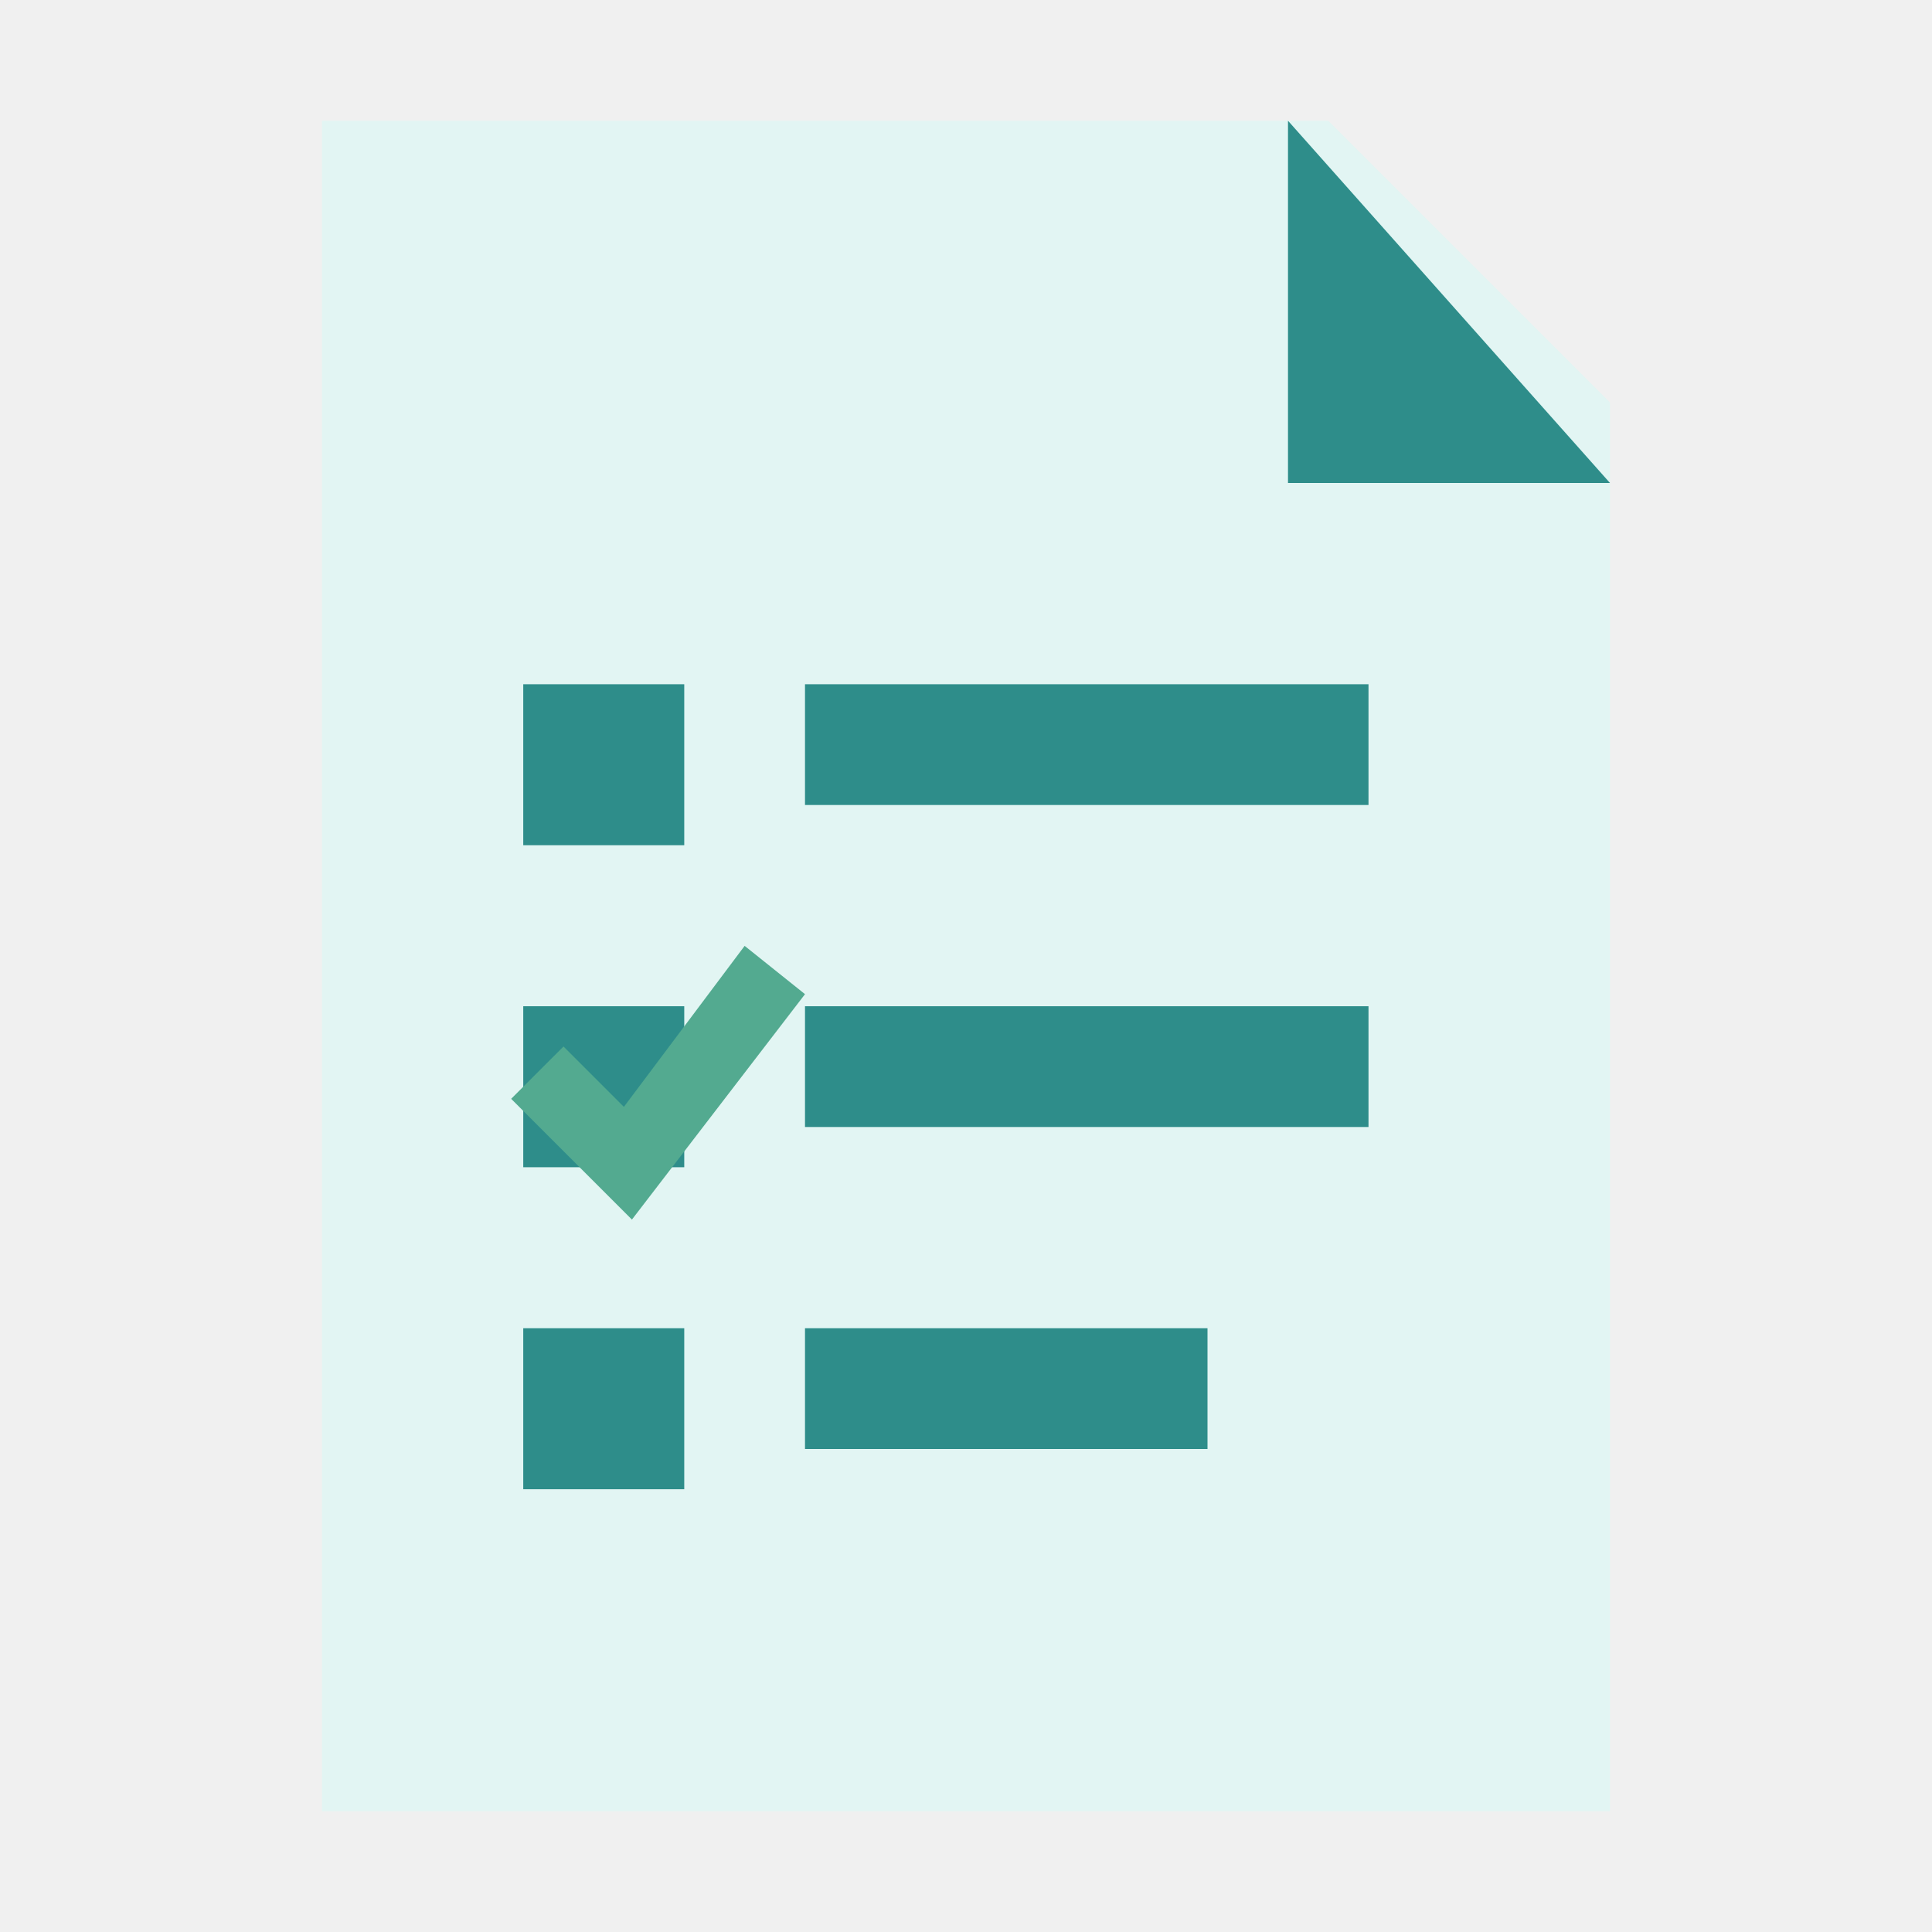
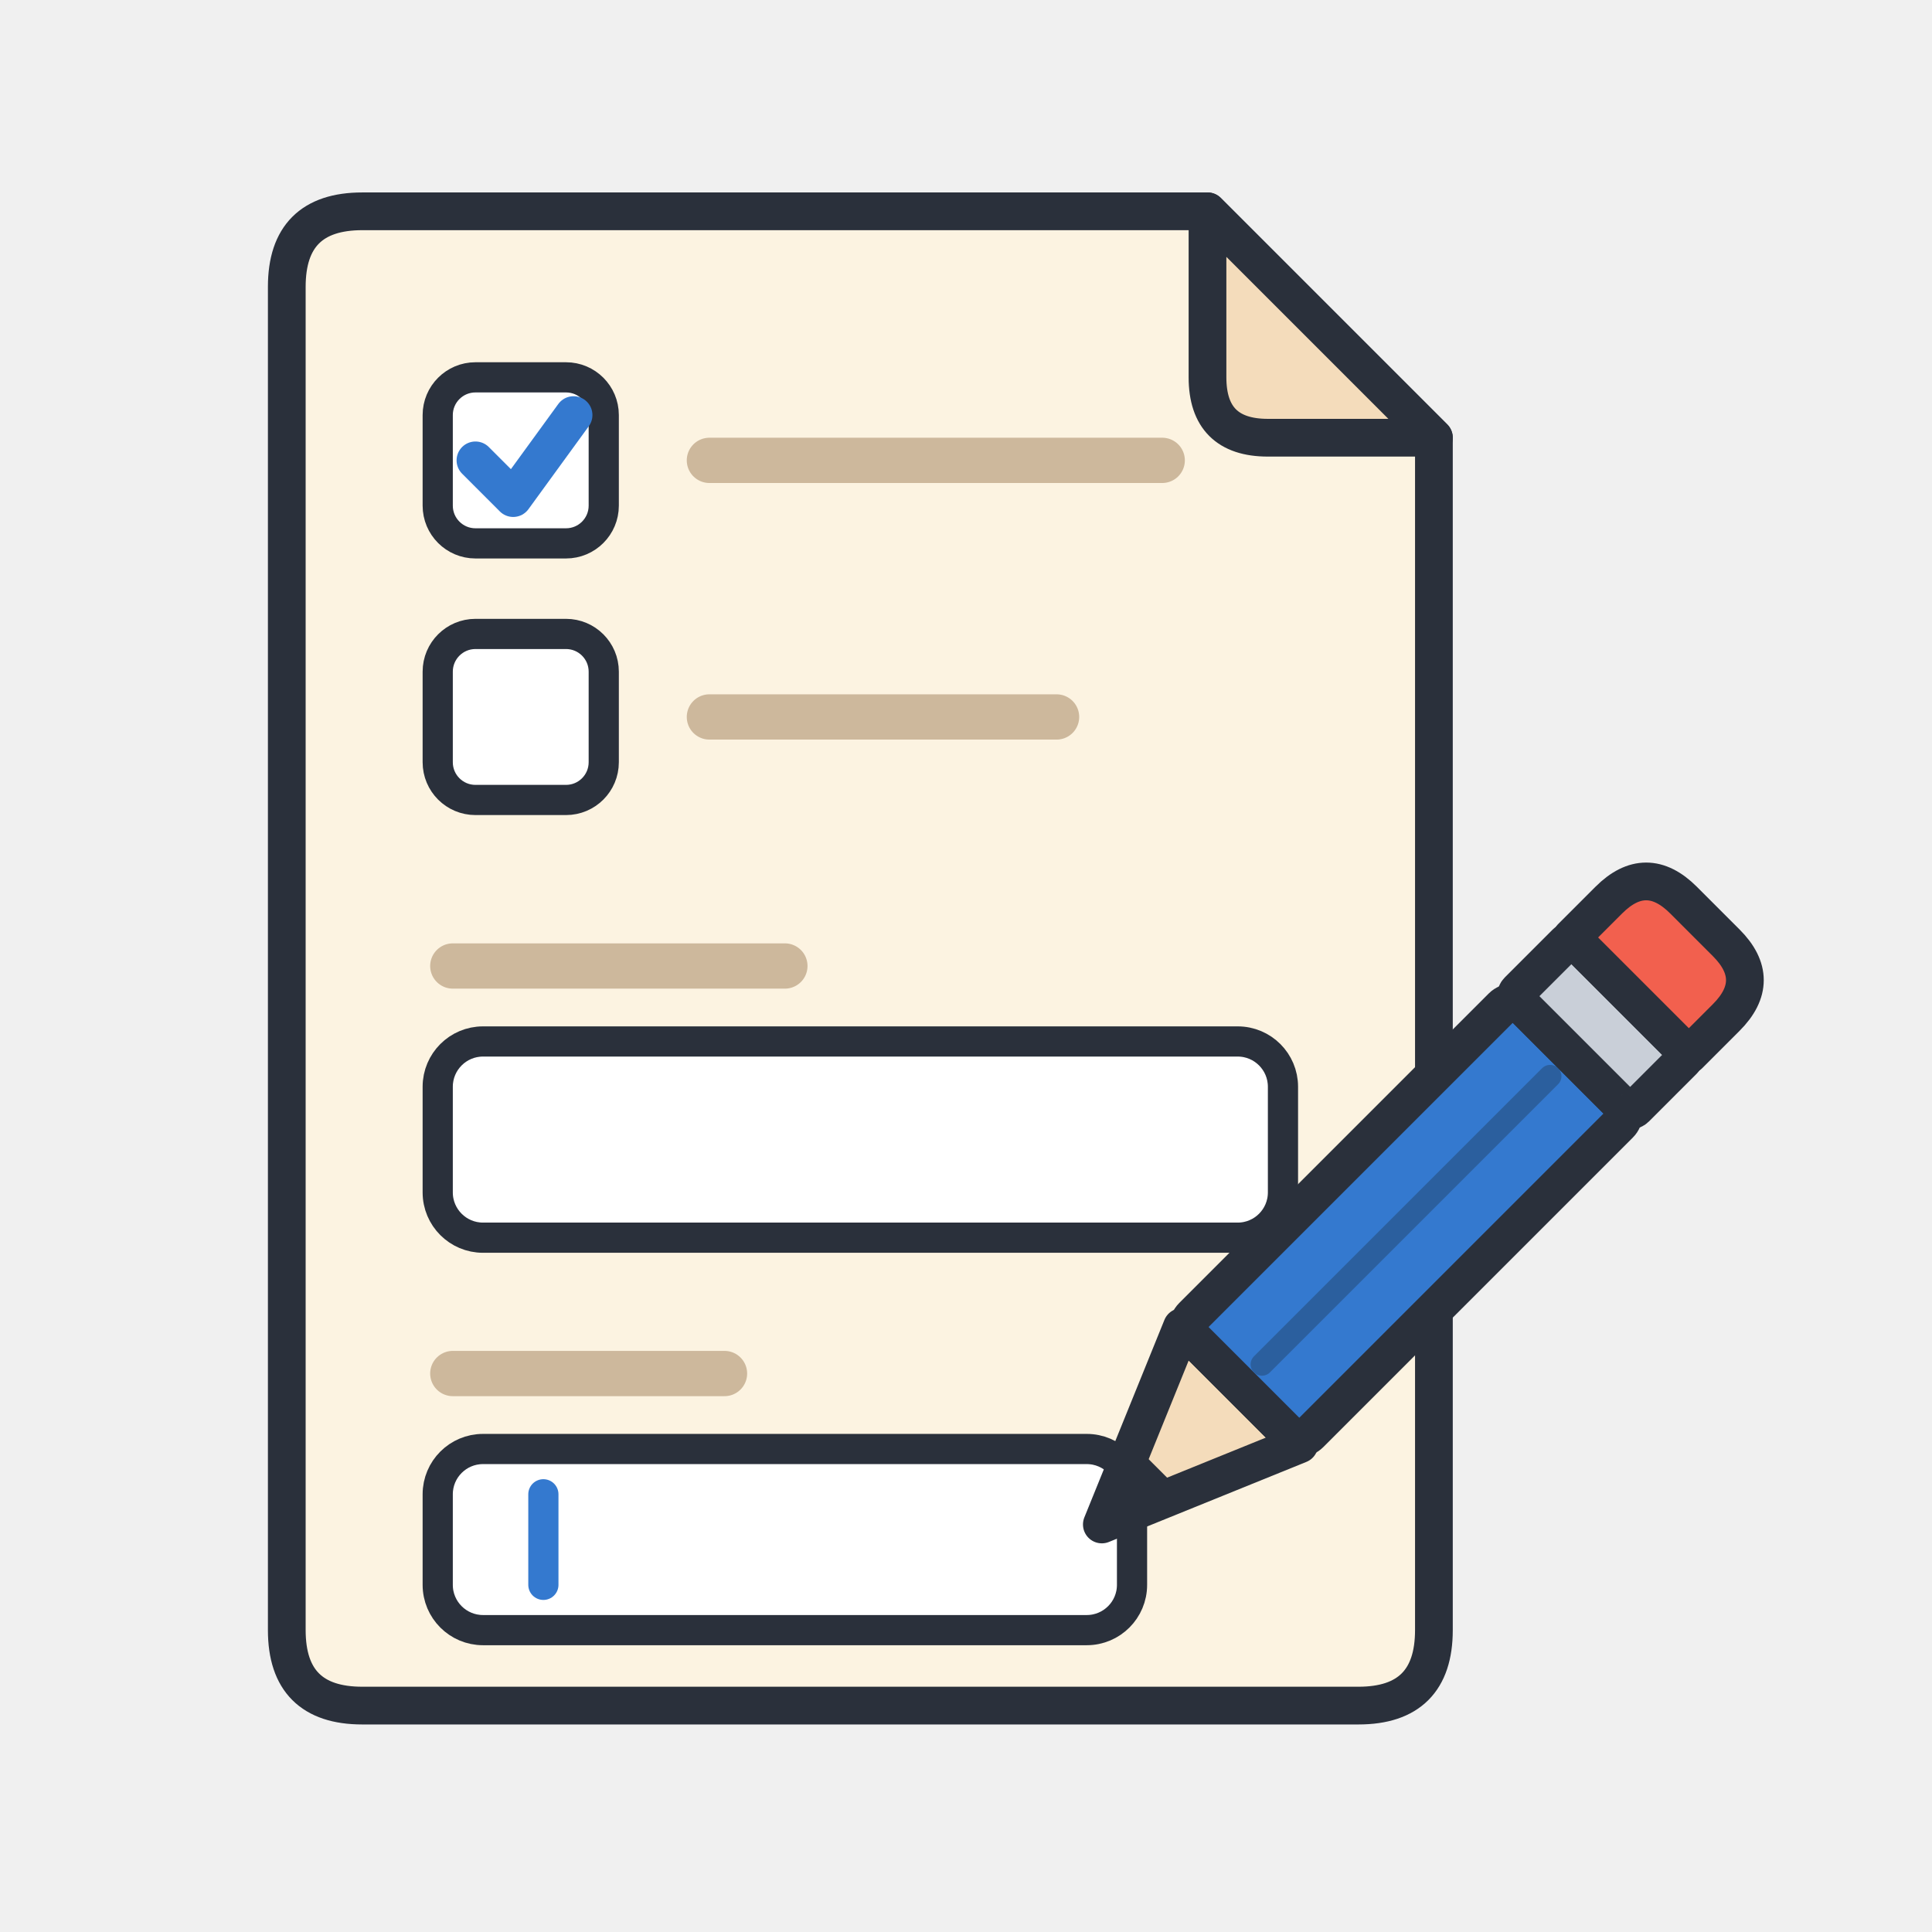
- <svg xmlns="http://www.w3.org/2000/svg" width="48" height="48" viewBox="0 0 48 48">
-   <path fill="#E2F5F3" d="M8 3h25l7 7v35H8z" />
-   <path fill="#2E8D8A" d="M32 3v9h8zM13 17h4v4h-4zM20 17h14v3H20zM13 25h4v4h-4zM20 25h14v3H20zM13 33h4v4h-4zM20 33h10v3H20z" />
-   <path fill="#53AA90" d="m14 26 1.5 1.5 3-4 1.5 1.2-4.3 5.6-3-3z" />
+ <svg xmlns="http://www.w3.org/2000/svg" width="256" height="256" viewBox="0 0 256 256" fill="none" stroke-linecap="round" stroke-linejoin="round">
+   <path d="M48 28H160L190 58V216Q190 226 180 226H48Q38 226 38 216V38Q38 28 48 28Z" fill="#FCF3E1" stroke="#2A303B" stroke-width="5" />
+   <path d="M160 28V50Q160 58 168 58H190Z" fill="#F4DCBB" stroke="#2A303B" stroke-width="5" />
+   <rect x="58" y="50" width="22" height="22" rx="5" fill="#FFFFFF" stroke="#2A303B" stroke-width="4" />
+   <path d="M63 61L68 66L76 55" fill="none" stroke="#3479CF" stroke-width="5" />
+   <path d="M94 61H154" stroke="#CDB89C" stroke-width="6" />
+   <rect x="58" y="84" width="22" height="22" rx="5" fill="#FFFFFF" stroke="#2A303B" stroke-width="4" />
+   <path d="M94 95H140" stroke="#CDB89C" stroke-width="6" />
+   <path d="M60 128H104" stroke="#CDB89C" stroke-width="6" />
+   <rect x="58" y="138" width="112" height="26" rx="6" fill="#FFFFFF" stroke="#2A303B" stroke-width="4" />
+   <path d="M60 182H96" stroke="#CDB89C" stroke-width="6" />
+   <rect x="58" y="192" width="92" height="24" rx="6" fill="#FFFFFF" stroke="#2A303B" stroke-width="4" />
+   <path d="M72 198V210" fill="none" stroke="#3479CF" stroke-width="4" />
+   <g transform="translate(146 202) rotate(-45)">
+     <path d="M0 0L26 -11L26 11Z" fill="#F4DCBB" stroke="#2A303B" stroke-width="5" />
+     <path d="M0 0L9 -4L9 4Z" fill="#2A303B" stroke="#2A303B" stroke-width="3" />
+     <rect x="26" y="-11" width="62" height="22" rx="2" fill="#3479CF" stroke="#2A303B" stroke-width="5" />
+     <path d="M30 0H84" fill="none" stroke="#2B5F9E" stroke-width="3" />
+     <rect x="88" y="-11" width="11" height="22" rx="1" fill="#C9CFD8" stroke="#2A303B" stroke-width="5" />
+     <path d="M99 -11H106Q113 -11 113 -4V4Q113 11 106 11H99Z" fill="#F2604E" stroke="#2A303B" stroke-width="5" />
+   </g>
</svg>
